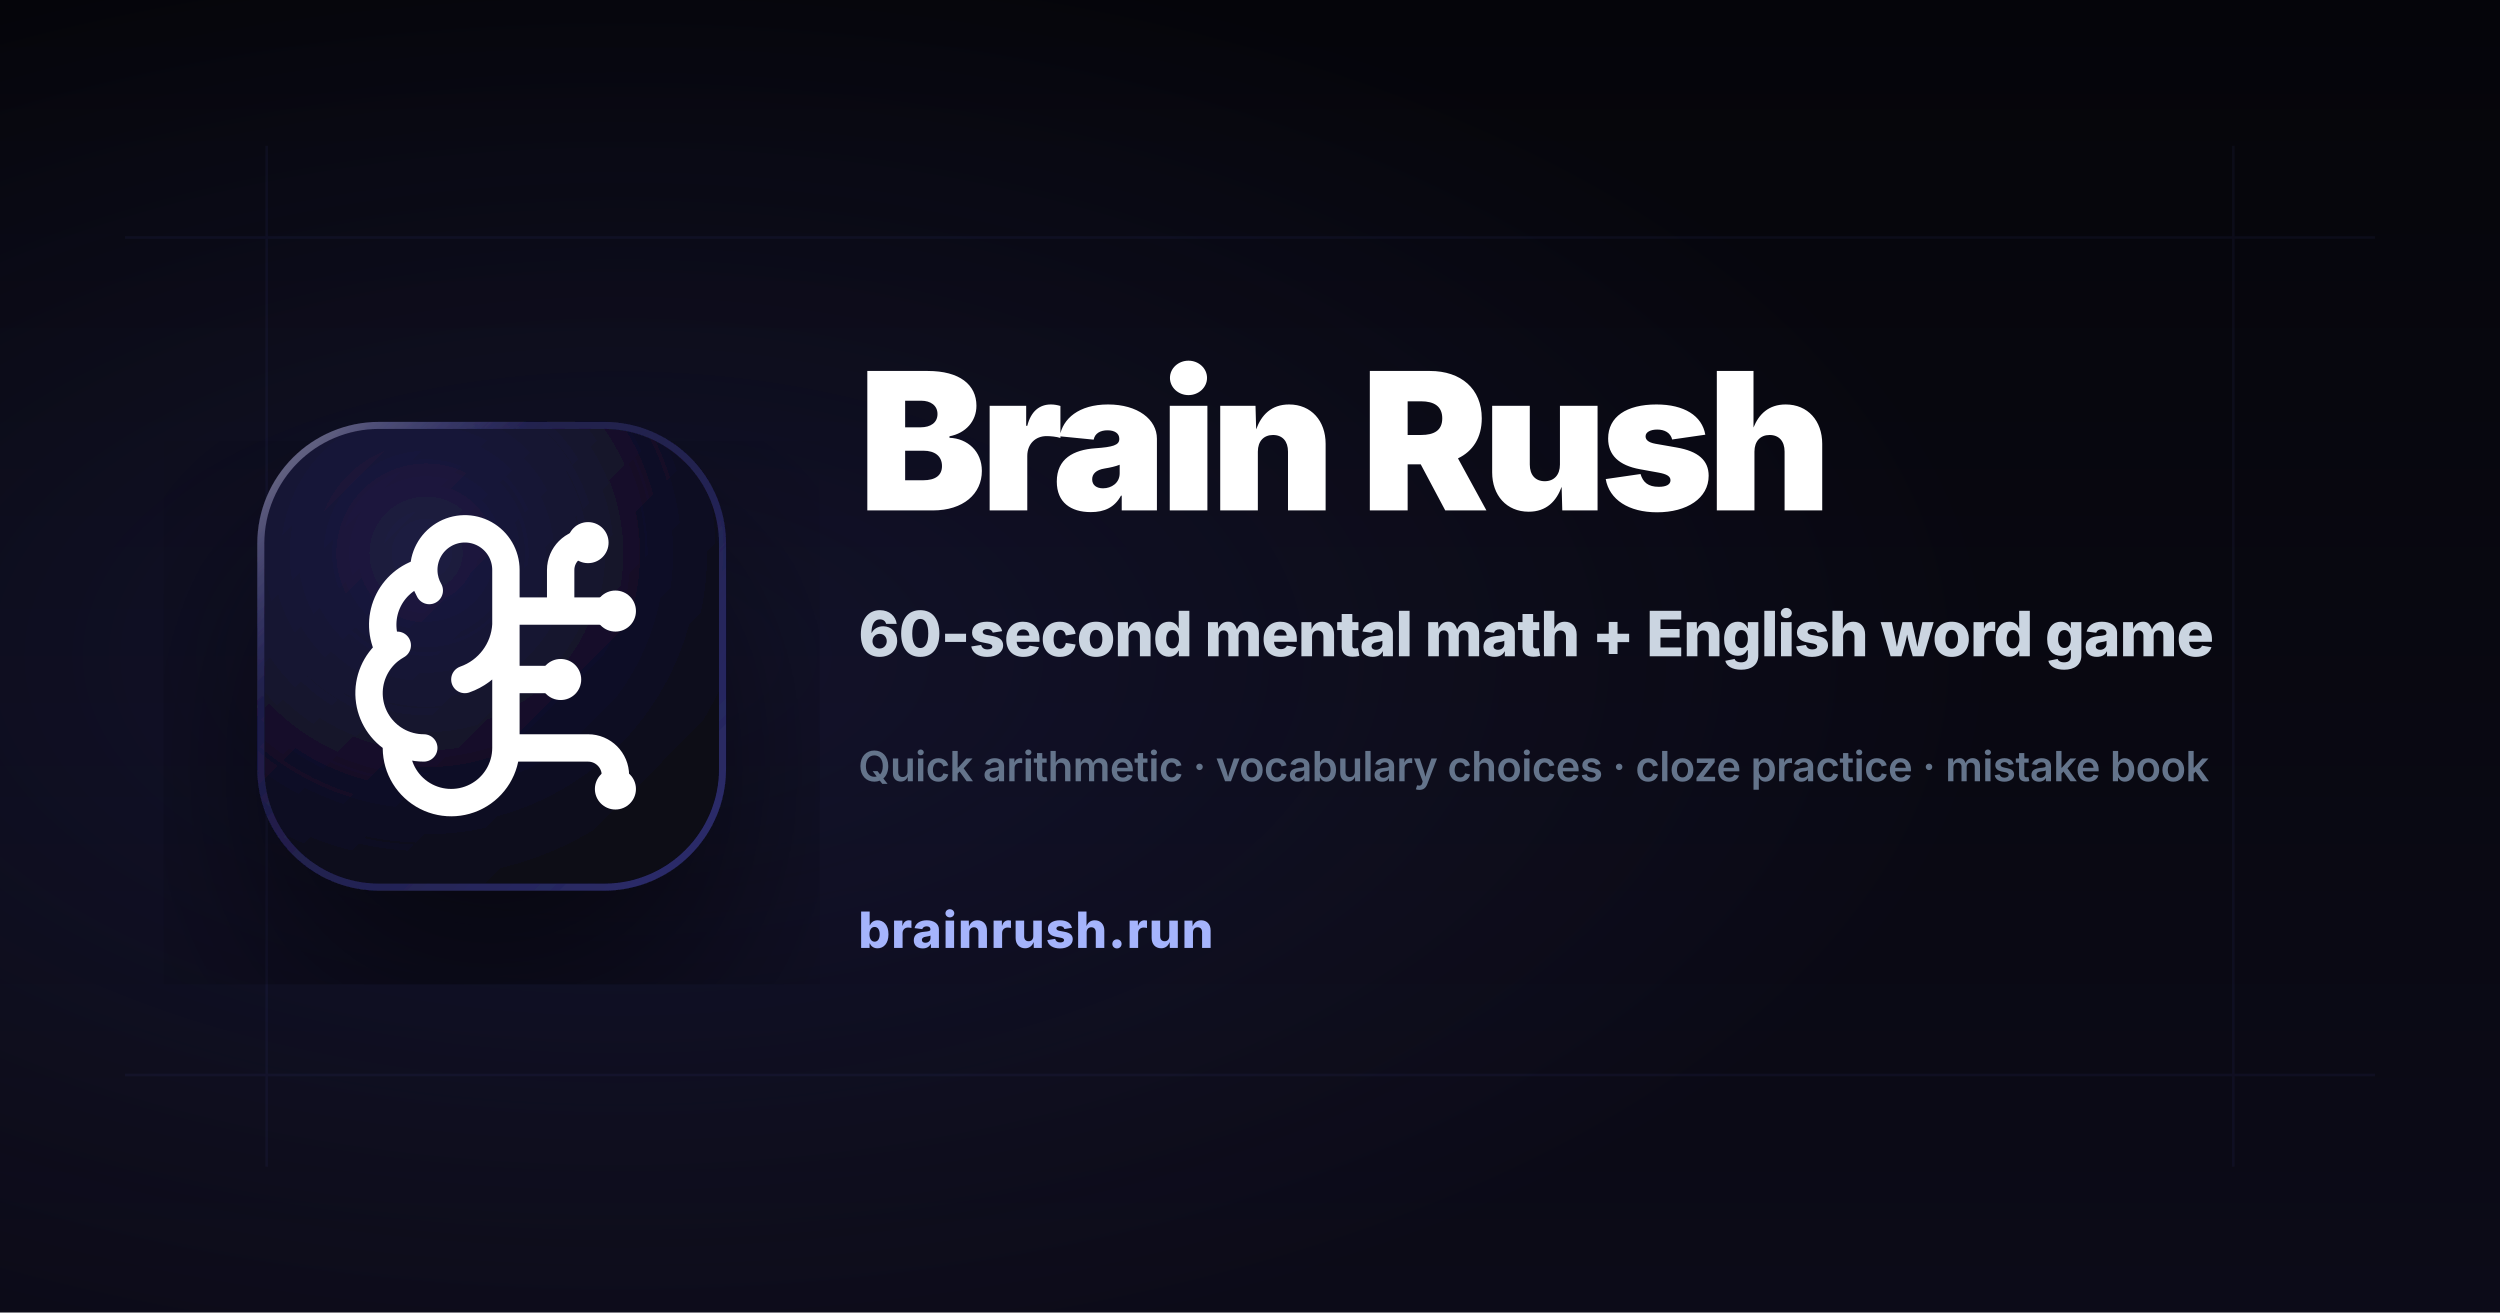
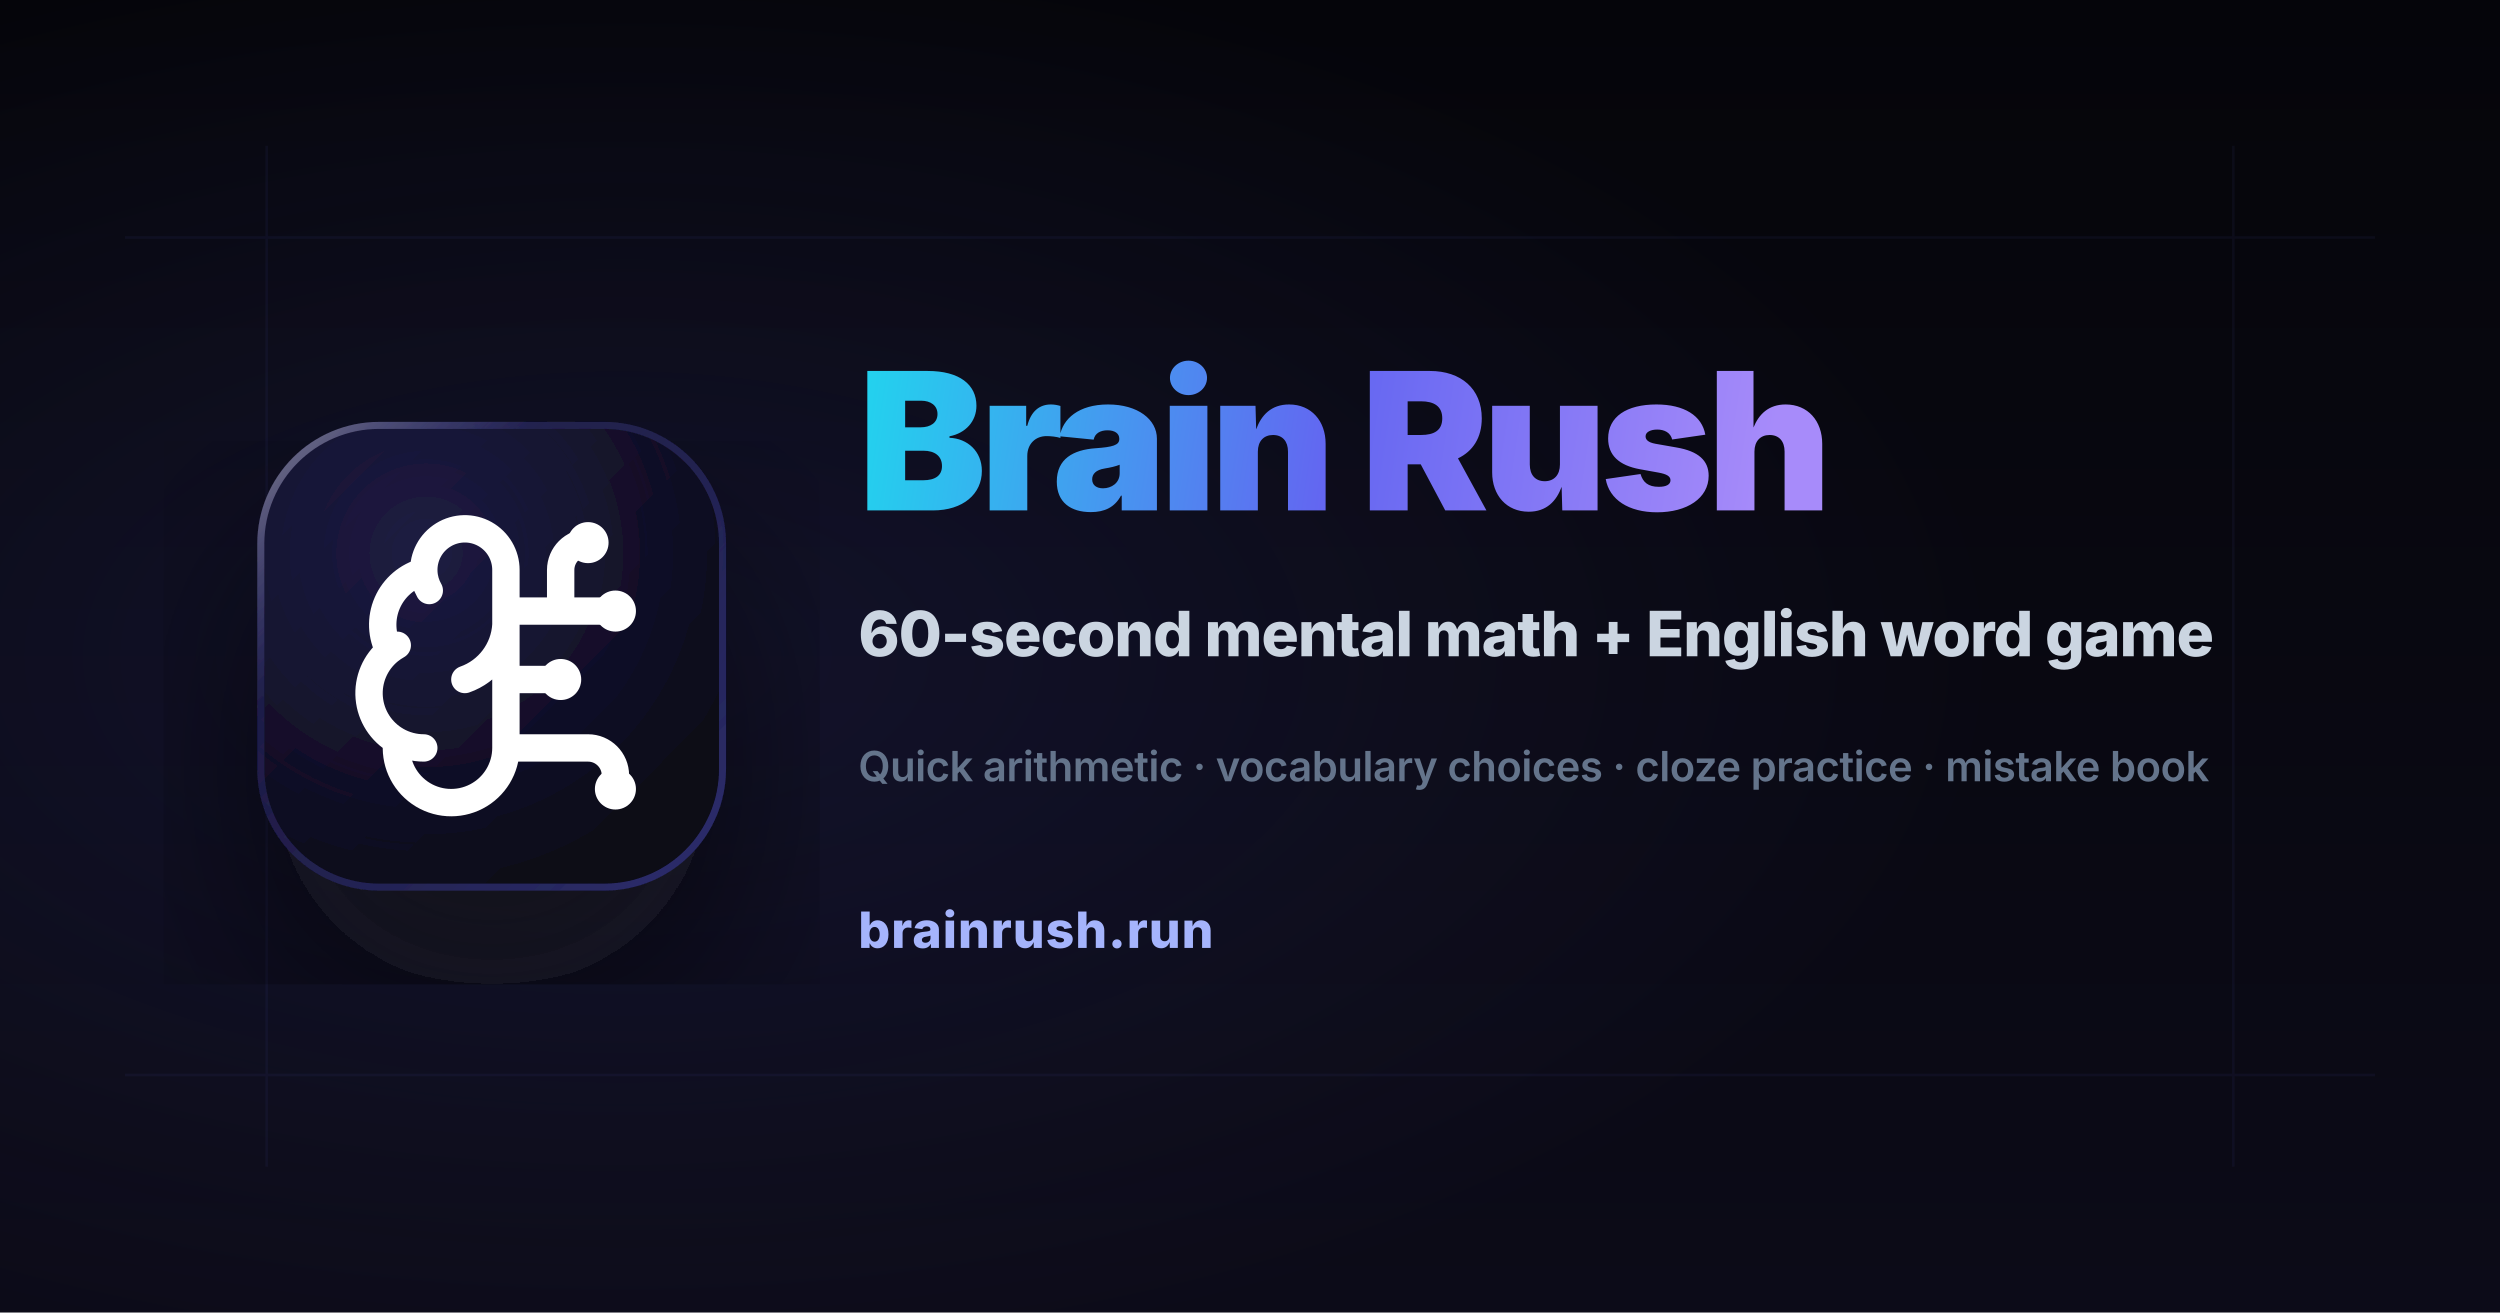
<svg xmlns="http://www.w3.org/2000/svg" width="1200" height="630" viewBox="0 0 1200 630" role="img" aria-labelledby="title desc">
  <defs>
    <linearGradient id="darkBg" x1="0" y1="0" x2="0" y2="630" gradientUnits="userSpaceOnUse">
      <stop offset="0" stop-color="#05050a" />
      <stop offset="1" stop-color="#0c0b18" />
    </linearGradient>
    <radialGradient id="subtleGlow" cx="25%" cy="50%" r="55%">
      <stop offset="0" stop-color="#6366f1" stop-opacity="0.12" />
      <stop offset="1" stop-color="#6366f1" stop-opacity="0" />
    </radialGradient>
    <linearGradient id="cardBg" x1="0" y1="0" x2="1" y2="1" gradientUnits="objectBoundingBox">
      <stop offset="0" stop-color="#121026" />
      <stop offset="1" stop-color="#090815" />
    </linearGradient>
    <linearGradient id="refractiveBorder" x1="0" y1="0" x2="1" y2="1" gradientUnits="objectBoundingBox">
      <stop offset="0" stop-color="#ffffff" stop-opacity="0.45" />
      <stop offset="0.3" stop-color="#6366f1" stop-opacity="0.15" />
      <stop offset="1" stop-color="#6366f1" stop-opacity="0.4" />
    </linearGradient>
    <radialGradient id="innerCardGlow" cx="36%" cy="28%" r="70%">
      <stop offset="0" stop-color="#6366f1" stop-opacity="0.16" />
      <stop offset="1" stop-color="#6366f1" stop-opacity="0" />
    </radialGradient>
+     <linearGradient id="brandText" x1="412" y1="190" x2="845" y2="255" gradientUnits="userSpaceOnUse">
+       <stop offset="0" stop-color="#22d3ee" />
+       <stop offset="0.52" stop-color="#6366f1" />
+       <stop offset="1" stop-color="#a78bfa" />
+     </linearGradient>
    <filter id="premiumShadow" x="-20%" y="-20%" width="140%" height="140%">
-       <feDropShadow dx="0" dy="24" stdDeviation="28" flood-color="#000000" flood-opacity="0.65" />
+       <feDropShadow dx="0" dy="24" stdDeviation="28" flood-color="#0a0818" flood-opacity="0.7" />
    </filter>
  </defs>
  <rect width="1200" height="630" fill="url(#darkBg)" />
  <rect width="1200" height="630" fill="url(#subtleGlow)" />
  <g opacity="0.06" fill="none" stroke="#6366f1" stroke-width="1.2">
    <path d="M60 114h1080" />
    <path d="M60 516h1080" />
    <path d="M128 70v490" />
    <path d="M1072 70v490" />
  </g>
  <g transform="translate(92 171) scale(2.25)" filter="url(#premiumShadow)">
    <rect x="14" y="14" width="100" height="100" rx="26" fill="url(#cardBg)" />
    <rect x="14" y="14" width="100" height="100" rx="26" fill="url(#innerCardGlow)" />
    <rect x="14.75" y="14.75" width="98.5" height="98.5" rx="25.25" fill="none" stroke="url(#refractiveBorder)" stroke-width="1.5" />
    <g transform="translate(32 31) scale(2.92)">
      <path d="M12 5a3 3 0 1 0-5.997.125 4 4 0 0 0-2.526 5.77 4 4 0 0 0 .556 6.588A4 4 0 1 0 12 18ZM9 13a4.5 4.5 0 0 0 3-4M6.003 5.125A3 3 0 0 0 6.401 6.5M3.477 10.896a4 4 0 0 1 .585-.396M6 18a4 4 0 0 1-1.967-.516M12 13h4M12 18h6a2 2 0 0 1 2 2v1M12 8h8M16 8V5a2 2 0 0 1 2-2" fill="none" stroke="#ffffff" stroke-width="2" stroke-linecap="round" stroke-linejoin="round" />
      <circle cx="16" cy="13" r="1.5" fill="#ffffff" />
      <circle cx="18" cy="3" r="1.5" fill="#ffffff" />
      <circle cx="20" cy="21" r="1.5" fill="#ffffff" />
      <circle cx="20" cy="8" r="1.5" fill="#ffffff" />
    </g>
  </g>
  <g font-family="Inter, ui-sans-serif, system-ui, -apple-system, BlinkMacSystemFont, 'Segoe UI', sans-serif">
-     <text x="412" y="245" fill="#ffffff" font-size="92" font-weight="900" letter-spacing="-3">Brain Rush</text>
+     <text x="412" y="245" fill="url(#brandText)" font-size="92" font-weight="900" letter-spacing="-3">Brain Rush</text>
    <text x="412" y="315" fill="#cbd5e1" font-size="30" font-weight="800" letter-spacing="-0.5">60-second mental math + English word game</text>
    <text x="412" y="375" fill="#64748b" font-size="20" font-weight="600" letter-spacing="-0.2">Quick arithmetic · vocabulary choices · cloze practice · mistake book</text>
    <text x="412" y="455" fill="#a5b4fc" font-size="24" font-weight="800" letter-spacing="0.5">brainrush.run</text>
  </g>
</svg>
